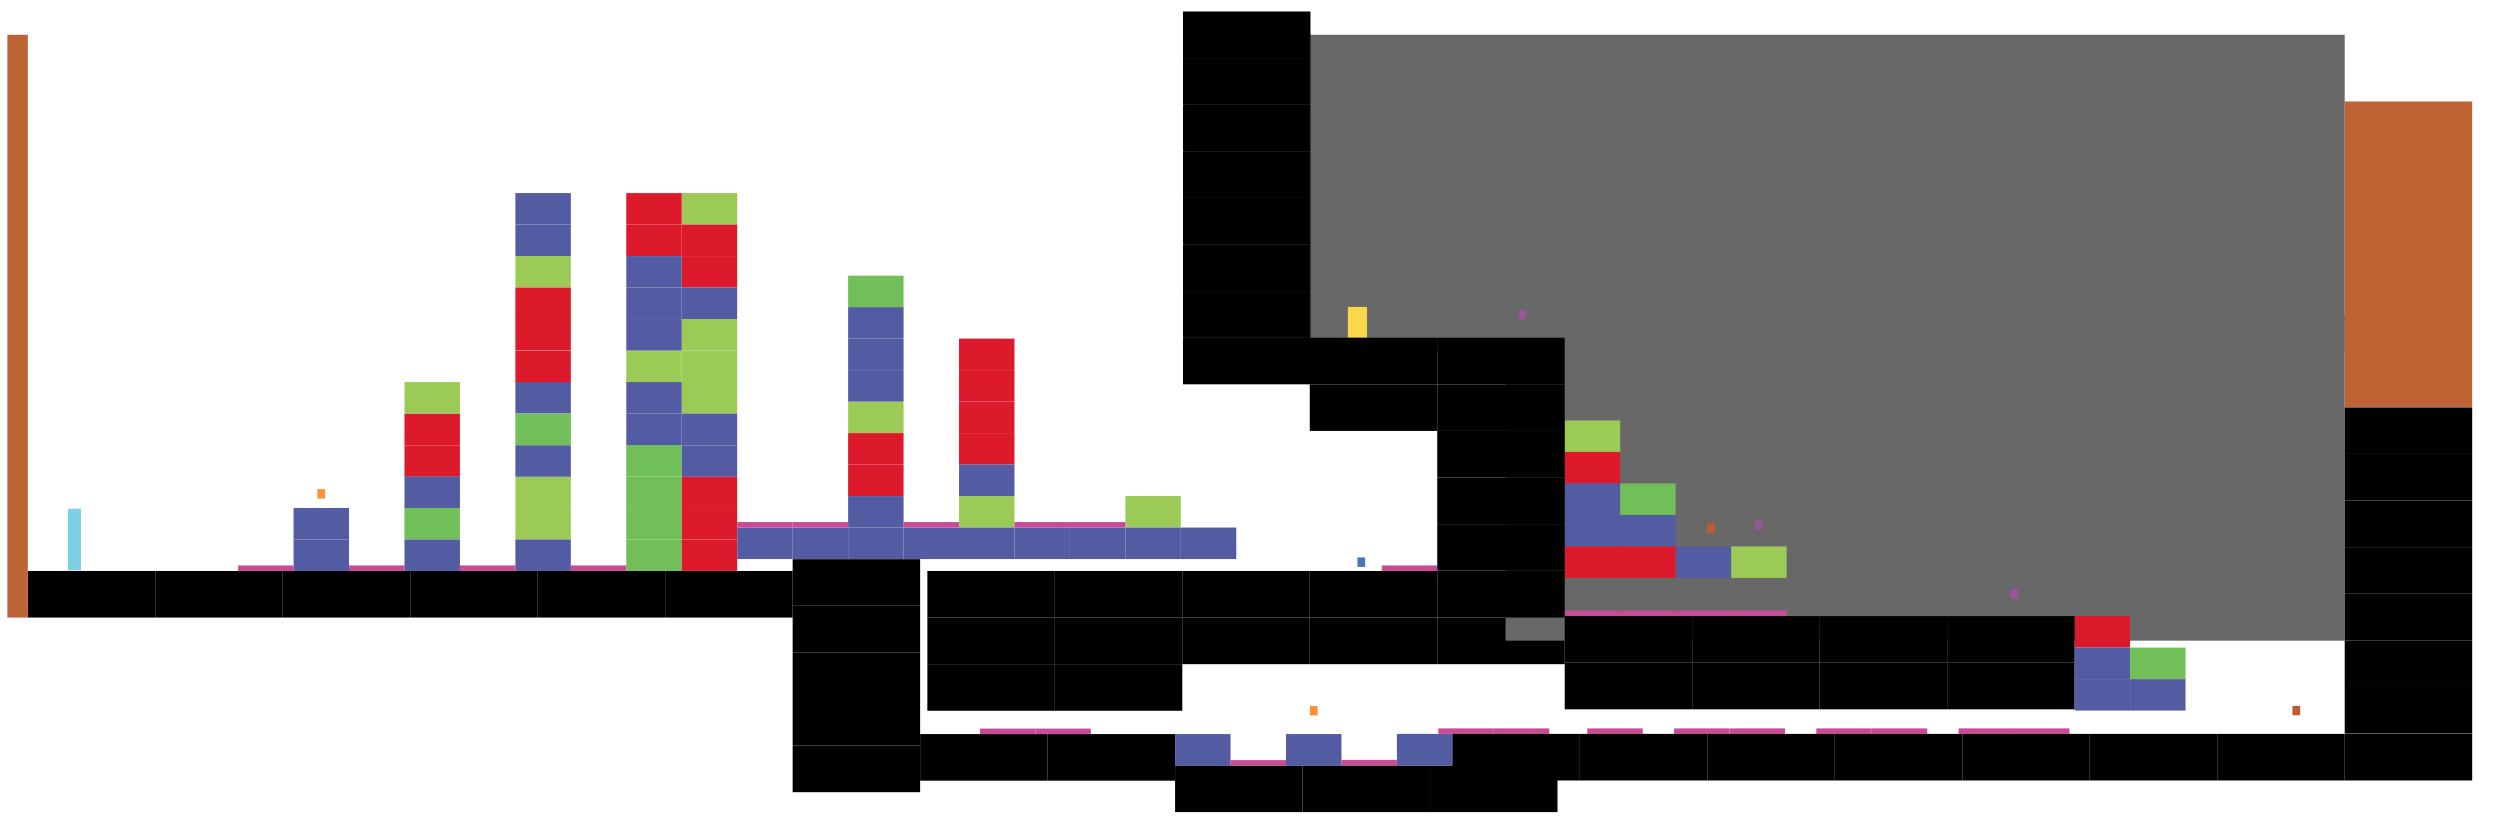
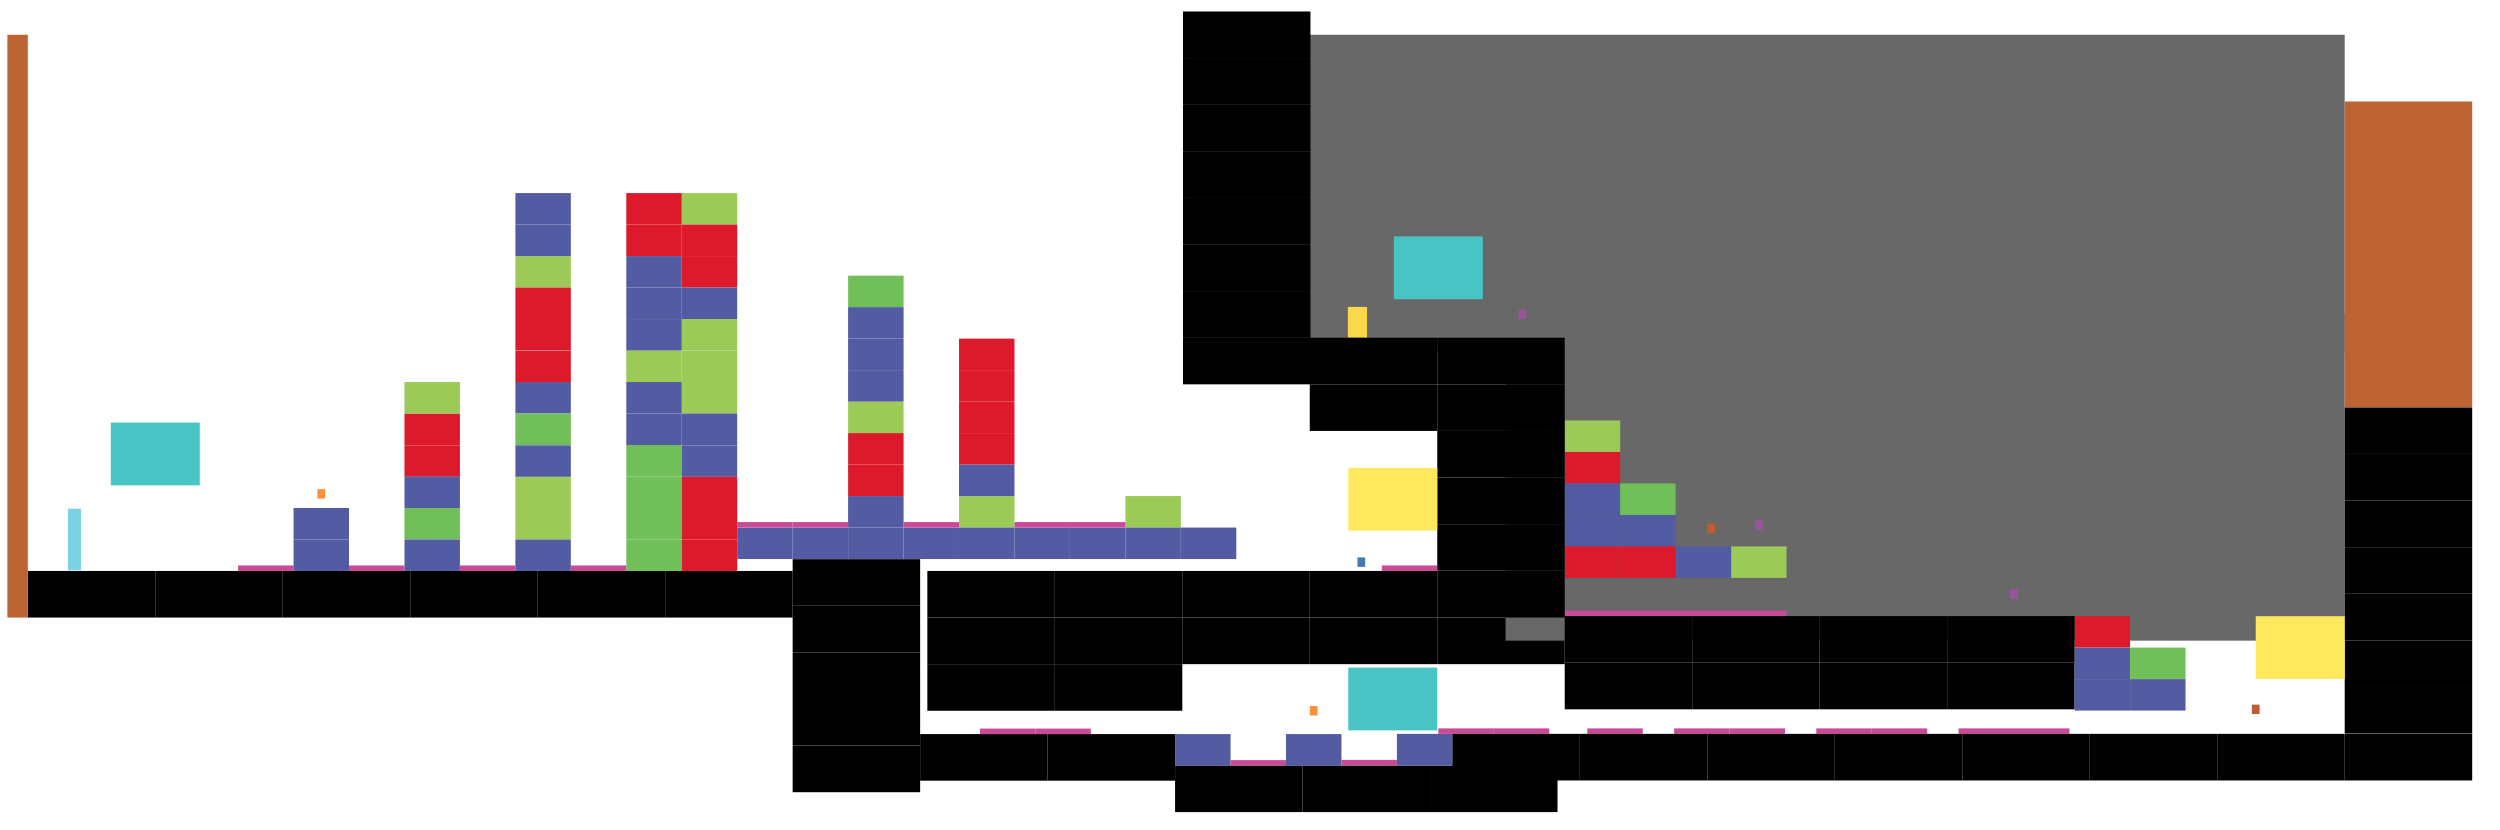
<svg xmlns="http://www.w3.org/2000/svg" version="1.1" id="Calque_1" x="0px" y="0px" width="16383px" height="5435.21px" viewBox="0 0 16383 5435.21" enable-background="new 0 0 16383 5435.21" xml:space="preserve">
  <rect id="pillevolutionb_1_" x="2080.097" y="3205.373" fill="#FB913B" width="50.685" height="61.859" />
  <rect id="characterstart_4_" x="445.481" y="3333.532" fill="#7CD2E2" width="85.193" height="403.363" />
  <rect id="groundcage1_27_" x="182.25" y="3741.571" width="835.366" height="305.416" />
  <rect id="groundcage1_11_" x="1017.618" y="3741.571" width="835.366" height="305.416" />
  <rect id="groundcage4_1_" x="1852.984" y="3741.571" width="835.367" height="305.416" />
  <rect id="groundcage1_28_" x="2688.351" y="3741.571" width="835.366" height="305.416" />
  <rect id="groundcage1_31_" x="3523.717" y="3741.571" width="835.366" height="305.416" />
  <rect id="groundcage1_30_" x="4359.083" y="3741.571" width="835.367" height="305.416" />
  <rect id="platformcage1_12_" x="2650.558" y="3328.852" fill="#70BF58" width="363.414" height="206.352" />
  <rect id="platformcage2_26_" x="3377.384" y="3328.854" fill="#9BCB56" width="363.414" height="206.349" />
  <rect id="platformcage2_76_" x="3377.386" y="3122.502" fill="#9BCB56" width="363.413" height="206.352" />
  <rect id="platformcage2_10_" x="3377.384" y="1678.04" fill="#9BCB56" width="363.411" height="206.353" />
  <rect id="platformcage2_33_" x="4467.624" y="2503.445" fill="#9BCB56" width="363.411" height="206.355" />
  <rect id="platformcage2_32_" x="4467.623" y="2297.094" fill="#9BCB56" width="363.412" height="206.351" />
  <rect id="platformcage2_31_" x="4467.624" y="2090.744" fill="#9BCB56" width="363.414" height="206.351" />
  <rect id="platformcage2_6_" x="4467.624" y="1265.337" fill="#9BCB56" width="363.414" height="206.351" />
  <rect id="platformcage1_90_" x="4104.212" y="3328.854" fill="#70BF58" width="363.413" height="206.353" />
  <rect id="platformcage1_4_" x="4104.211" y="3535.214" fill="#70BF58" width="363.413" height="206.354" />
  <rect id="platformcage1_89_" x="4104.212" y="3122.502" fill="#70BF58" width="363.413" height="206.352" />
  <rect id="platformcage1_28_" x="4104.212" y="2916.151" fill="#70BF58" width="363.413" height="206.351" />
  <rect id="platformcage2_38_" x="4104.211" y="2297.094" fill="#9BCB56" width="363.412" height="206.351" />
  <rect id="groundcage3_11_" x="5194.449" y="3664.376" width="835.367" height="305.418" />
  <rect id="groundcage3_16_" x="6077.113" y="3741.57" width="835.367" height="305.418" />
  <rect id="groundcage3_17_" x="6077.113" y="4046.988" width="835.367" height="305.418" />
  <rect id="groundcage2_2_" x="6077.113" y="4352.408" width="835.367" height="305.418" />
  <rect id="groundcage3_12_" x="5194.449" y="3969.794" width="835.367" height="305.418" />
  <rect id="groundcage3_13_" x="5194.449" y="4275.212" width="835.367" height="305.418" />
  <rect id="groundcage3_14_" x="5194.449" y="4580.63" width="835.367" height="305.418" />
  <rect id="groundcage3_15_" x="5194.449" y="4886.048" width="835.367" height="305.418" />
  <rect id="groundcage1_40_" x="6029.816" y="4810.536" width="835.367" height="305.416" />
  <rect id="groundcage1_39_" x="6865.184" y="4810.536" width="835.367" height="305.416" />
  <rect id="groundcage4_2_" x="6912.48" y="3741.571" width="835.366" height="305.416" />
  <rect id="groundcage1_45_" x="7747.847" y="3741.571" width="835.366" height="305.416" />
  <rect id="groundcage1_44_" x="8583.213" y="3741.571" width="835.369" height="305.416" />
  <rect id="groundcage3_19_" x="6912.48" y="4046.987" width="835.366" height="305.42" />
  <rect id="groundcage2_3_" x="6912.48" y="4352.407" width="835.366" height="305.42" />
  <rect id="groundcage2_5_" x="7747.846" y="4046.988" width="835.367" height="305.418" />
  <rect id="groundcage2_4_" x="8583.213" y="4046.987" width="835.365" height="305.42" />
  <rect id="groundcage2_7_" x="12760.047" y="4342.876" width="835.366" height="305.42" />
  <rect id="groundcage2_8_" x="11924.678" y="4342.876" width="835.366" height="305.42" />
  <rect id="groundcage2_10_" x="11089.312" y="4342.876" width="835.366" height="305.42" />
  <rect id="groundcage2_9_" x="10253.945" y="4342.876" width="835.366" height="305.42" />
  <rect id="groundcage2_6_" x="9418.582" y="4046.987" width="835.366" height="305.42" />
  <rect id="shadows_3_" x="9866.139" y="2060.457" fill="#686868" width="5499.246" height="2137.929" />
  <rect id="shadows_2_" x="7762.309" y="227.954" fill="#686868" width="7603.074" height="2079.132" />
  <rect id="end_4_" x="8832.82" y="2011.481" fill="#FBD849" width="125.633" height="201.682" />
  <rect id="pillevolutiond_4_" x="13172.736" y="3862.036" fill="#9A549C" width="50.684" height="61.855" />
  <rect id="pillevolutiond_3_" x="11500.555" y="3408.366" fill="#9A549C" width="50.684" height="61.855" />
-   <rect id="pillevolutionb_3_" x="15023.102" y="4625.587" fill="#BD5D32" width="50.688" height="61.856" />
+   <rect id="pillevolutionb_3_" x="14756.945" y="4617.368" fill="#BD5D32" width="50.688" height="61.856" />
  <rect id="platformcage2_9_" x="6284.684" y="3250.84" fill="#9BCB56" width="363.413" height="206.351" />
  <rect id="platformcage2_21_" x="5557.858" y="2631.781" fill="#9BCB56" width="363.412" height="206.354" />
  <rect id="platformcage1_59_" x="5557.859" y="1806.374" fill="#70BF58" width="363.413" height="206.351" />
  <rect id="platformcage2_16_" x="7374.925" y="3250.837" fill="#9BCB56" width="363.415" height="206.355" />
  <rect id="pillevolutiona_4_" x="8895.635" y="3653.015" fill="#4877B5" width="50.686" height="61.854" />
  <rect id="platformcage2_11_" x="11344.191" y="3580.767" fill="#9BCB56" width="363.412" height="206.352" />
  <rect id="platformcage2_49_" x="10253.949" y="2755.355" fill="#9BCB56" width="363.416" height="206.354" />
  <rect id="groundcage4_3_" x="8535.918" y="5016.429" width="835.368" height="305.414" />
  <rect id="groundcage1_1_" x="7700.551" y="5016.429" width="835.367" height="305.414" />
  <rect id="groundcage1_8_" x="9371.287" y="5016.429" width="835.368" height="305.414" />
  <rect id="pillevolutiond_1_" x="9950.225" y="2029.53" fill="#9A549C" width="50.688" height="61.854" />
  <rect id="pillevolutionb_2_" x="11188.551" y="3430.581" fill="#BD5D32" width="50.686" height="61.857" />
  <rect id="platformcage4_7_" x="1923.733" y="3535.214" fill="#535BA2" width="363.413" height="206.354" />
  <rect id="platformcage4_13_" x="1923.733" y="3328.861" fill="#535BA2" width="363.413" height="206.353" />
  <rect id="pillevolutionb_4_" x="8583.746" y="4626.897" fill="#FB913B" width="50.682" height="61.859" />
  <rect id="platformcage4_14_" x="7700.551" y="4810.536" fill="#535BA2" width="363.413" height="206.352" />
  <rect id="platformcage4_15_" x="8427.381" y="4810.536" fill="#535BA2" width="363.412" height="206.352" />
  <rect id="platformcage4_16_" x="9154.205" y="4809.22" fill="#535BA2" width="363.413" height="206.352" />
  <rect id="platformcage4_17_" x="13595.414" y="4450.163" fill="#535BA2" width="363.414" height="206.352" />
  <rect id="platformcage4_18_" x="13958.828" y="4450.163" fill="#535BA2" width="363.414" height="206.352" />
  <rect id="platformcage3_8_" x="13595.418" y="4037.458" fill="#DD192C" width="363.409" height="206.354" />
  <rect id="platformcage4_19_" x="13595.414" y="4243.81" fill="#535BA2" width="363.414" height="206.352" />
  <rect id="platformcage4_50_" x="10980.775" y="3580.763" fill="#535BA2" width="363.414" height="206.354" />
  <rect id="platformcage4_27_" x="10617.361" y="3374.411" fill="#535BA2" width="363.414" height="206.352" />
  <rect id="platformcage4_53_" x="10253.947" y="3374.411" fill="#535BA2" width="363.414" height="206.352" />
  <rect id="platformcage1_1_" x="13958.826" y="4243.808" fill="#70BF58" width="363.418" height="206.355" />
  <rect id="platformcage3_31_" x="10253.951" y="2961.71" fill="#DD192C" width="363.412" height="206.353" />
  <rect id="platformcage3_32_" x="10253.951" y="3580.767" fill="#DD192C" width="363.412" height="206.354" />
  <rect id="platformcage3_33_" x="10617.359" y="3580.767" fill="#DD192C" width="363.412" height="206.354" />
  <rect id="platformcage4_51_" x="10253.949" y="3168.061" fill="#535BA2" width="363.414" height="206.351" />
  <rect id="platformcage1_5_" x="10617.361" y="3168.059" fill="#70BF58" width="363.418" height="206.354" />
  <rect id="platformcage3_9_" x="2650.558" y="2709.799" fill="#DD192C" width="363.413" height="206.353" />
  <rect id="platformcage3_12_" x="2650.558" y="2917.652" fill="#DD192C" width="363.413" height="206.353" />
  <rect id="platformcage2_5_" x="2650.558" y="2503.446" fill="#9BCB56" width="363.413" height="206.355" />
  <rect id="platformcage4_20_" x="2650.558" y="3122.502" fill="#535BA2" width="363.413" height="206.352" />
  <rect id="platformcage4_21_" x="2650.558" y="3535.214" fill="#535BA2" width="363.414" height="206.354" />
  <rect id="platformcage4_22_" x="3377.383" y="2917.652" fill="#535BA2" width="363.413" height="206.353" />
  <rect id="platformcage4_23_" x="3377.385" y="3535.214" fill="#535BA2" width="363.414" height="206.354" />
  <rect id="platformcage4_24_" x="3377.386" y="2503.447" fill="#535BA2" width="363.413" height="206.352" />
  <rect id="platformcage1_3_" x="3377.385" y="2709.8" fill="#70BF58" width="363.414" height="206.351" />
  <rect id="platformcage3_14_" x="3377.386" y="2089.991" fill="#DD192C" width="363.413" height="206.353" />
  <rect id="platformcage3_13_" x="3377.386" y="2297.844" fill="#DD192C" width="363.413" height="206.353" />
  <rect id="platformcage3_15_" x="3377.386" y="1884.393" fill="#DD192C" width="363.413" height="206.353" />
  <rect id="platformcage3_16_" x="4104.21" y="1265.336" fill="#DD192C" width="363.413" height="206.353" />
  <rect id="platformcage3_17_" x="4104.21" y="1471.688" fill="#DD192C" width="363.413" height="206.353" />
  <rect id="platformcage3_18_" x="4467.625" y="1471.688" fill="#DD192C" width="363.413" height="206.353" />
  <rect id="platformcage3_20_" x="4467.625" y="1678.04" fill="#DD192C" width="363.413" height="206.353" />
  <rect id="platformcage3_26_" x="6284.684" y="2219.077" fill="#DD192C" width="363.414" height="206.353" />
  <rect id="platformcage3_25_" x="6284.684" y="2425.429" fill="#DD192C" width="363.414" height="206.353" />
  <rect id="platformcage3_28_" x="5557.859" y="2838.136" fill="#DD192C" width="363.413" height="206.353" />
  <rect id="platformcage3_29_" x="6284.684" y="2838.136" fill="#DD192C" width="363.414" height="206.353" />
  <rect id="platformcage3_30_" x="6284.684" y="2631.782" fill="#DD192C" width="363.413" height="206.353" />
  <rect id="platformcage3_27_" x="5557.859" y="3044.487" fill="#DD192C" width="363.413" height="206.353" />
  <rect id="platformcage3_22_" x="4467.624" y="3122.502" fill="#DD192C" width="363.413" height="206.352" />
  <rect id="platformcage3_23_" x="4467.621" y="3328.852" fill="#DD192C" width="363.414" height="206.353" />
  <rect id="platformcage3_24_" x="4467.624" y="3535.214" fill="#DD192C" width="363.413" height="206.354" />
  <rect id="platformcage4_25_" x="3377.383" y="1471.688" fill="#535BA2" width="363.413" height="206.352" />
  <rect id="platformcage4_28_" x="4104.211" y="1678.041" fill="#535BA2" width="363.414" height="206.352" />
  <rect id="platformcage4_29_" x="4104.209" y="1884.393" fill="#535BA2" width="363.413" height="206.352" />
  <rect id="platformcage4_46_" x="5557.859" y="2012.725" fill="#535BA2" width="363.413" height="206.352" />
  <rect id="platformcage4_45_" x="5557.856" y="2219.078" fill="#535BA2" width="363.415" height="206.352" />
  <rect id="platformcage4_47_" x="5557.859" y="2425.429" fill="#535BA2" width="363.413" height="206.352" />
  <rect id="platformcage4_32_" x="4104.208" y="2503.447" fill="#535BA2" width="363.414" height="206.352" />
  <rect id="platformcage4_31_" x="4104.211" y="2090.743" fill="#535BA2" width="363.414" height="206.352" />
  <rect id="platformcage4_33_" x="4104.211" y="2709.8" fill="#535BA2" width="363.414" height="206.353" />
  <rect id="platformcage4_34_" x="4467.624" y="2709.8" fill="#535BA2" width="363.413" height="206.353" />
  <rect id="platformcage4_35_" x="4467.621" y="2917.653" fill="#535BA2" width="363.414" height="206.353" />
  <rect id="platformcage4_30_" x="4467.622" y="1884.393" fill="#535BA2" width="363.414" height="206.352" />
  <rect id="platformcage4_37_" x="4831.036" y="3457.192" fill="#535BA2" width="363.414" height="206.354" />
  <rect id="platformcage4_36_" x="5194.449" y="3457.192" fill="#535BA2" width="363.414" height="206.354" />
  <rect id="platformcage4_39_" x="5557.856" y="3457.192" fill="#535BA2" width="363.415" height="206.354" />
  <rect id="platformcage4_48_" x="5557.856" y="3250.839" fill="#535BA2" width="363.415" height="206.352" />
  <rect id="platformcage4_49_" x="6284.684" y="3044.488" fill="#535BA2" width="363.414" height="206.352" />
  <rect id="platformcage4_38_" x="5921.27" y="3457.192" fill="#535BA2" width="363.414" height="206.354" />
  <rect id="platformcage4_41_" x="6284.684" y="3457.192" fill="#535BA2" width="363.414" height="206.354" />
  <rect id="platformcage4_40_" x="6648.098" y="3457.192" fill="#535BA2" width="363.413" height="206.354" />
  <rect id="platformcage4_43_" x="7011.511" y="3457.192" fill="#535BA2" width="363.414" height="206.354" />
  <rect id="platformcage4_42_" x="7374.924" y="3457.192" fill="#535BA2" width="363.414" height="206.354" />
  <rect id="platformcage4_44_" x="7738.339" y="3457.192" fill="#535BA2" width="363.414" height="206.352" />
  <rect id="platformcage4_26_" x="3377.383" y="1265.337" fill="#535BA2" width="363.413" height="206.352" />
  <rect id="spadesdown" x="1560.322" y="3705.584" fill="#C94A96" width="363.411" height="35.983" />
  <rect id="spadesdown_1_" x="2287.146" y="3705.588" fill="#C94A96" width="363.411" height="35.983" />
  <rect id="spadesdown_2_" x="3013.971" y="3705.584" fill="#C94A96" width="363.411" height="35.983" />
  <rect id="spadesdown_3_" x="3740.799" y="3705.584" fill="#C94A96" width="363.411" height="35.983" />
  <rect id="spadesdown_4_" x="4831.038" y="3421.208" fill="#C94A96" width="363.411" height="35.982" />
  <rect id="spadesdown_5_" x="5194.451" y="3421.208" fill="#C94A96" width="363.411" height="35.982" />
  <rect id="spadesdown_6_" x="5921.271" y="3421.208" fill="#C94A96" width="363.411" height="35.982" />
  <rect id="spadesdown_7_" x="6648.099" y="3421.208" fill="#C94A96" width="363.411" height="35.982" />
  <rect id="spadesdown_8_" x="7011.512" y="3421.208" fill="#C94A96" width="363.411" height="35.982" />
  <rect id="spadesdown_11_" x="9055.17" y="3705.588" fill="#C94A96" width="363.41" height="35.983" />
  <rect id="spadesdown_12_" x="8063.963" y="4981.236" fill="#C94A96" width="363.412" height="35.983" />
  <rect id="spadesdown_13_" x="8790.793" y="4979.588" fill="#C94A96" width="363.412" height="35.983" />
  <rect id="spadesdown_14_" x="6421.632" y="4774.553" fill="#C94A96" width="363.411" height="35.983" />
  <rect id="spadesdown_15_" x="6785.043" y="4774.552" fill="#C94A96" width="363.411" height="35.983" />
  <rect id="spadesdown_16_" x="9788.971" y="4773.236" fill="#C94A96" width="363.41" height="35.983" />
  <rect id="spadesdown_17_" x="9425.559" y="4773.235" fill="#C94A96" width="363.412" height="35.983" />
  <rect id="spadesdown_18_" x="10401.979" y="4773.333" fill="#C94A96" width="363.41" height="35.983" />
  <rect id="spadesdown_19_" x="11334.014" y="4773.332" fill="#C94A96" width="363.412" height="35.983" />
  <rect id="spadesdown_20_" x="10970.6" y="4773.333" fill="#C94A96" width="363.412" height="35.983" />
  <rect id="spadesdown_21_" x="11902.633" y="4773.332" fill="#C94A96" width="363.411" height="35.983" />
  <rect id="spadesdown_22_" x="12266.047" y="4773.331" fill="#C94A96" width="363.413" height="35.983" />
  <rect id="spadesdown_26_" x="12834.664" y="4773.236" fill="#C94A96" width="363.412" height="35.983" />
  <rect id="spadesdown_25_" x="13198.078" y="4773.235" fill="#C94A96" width="363.412" height="35.983" />
  <rect id="spadesdown_24_" x="10980.773" y="4001.475" fill="#C94A96" width="363.412" height="35.983" />
  <rect id="spadesdown_23_" x="11344.188" y="4001.474" fill="#C94A96" width="363.412" height="35.983" />
  <rect id="spadesdown_28_" x="10253.949" y="4001.475" fill="#C94A96" width="363.41" height="35.983" />
  <rect id="spadesdown_27_" x="10617.363" y="4001.474" fill="#C94A96" width="363.41" height="35.983" />
  <g id="Calque_2">
    <rect id="groundcage1_67_" x="9517.816" y="4809.22" width="835.367" height="305.418" />
    <rect id="groundcage1_66_" x="10353.182" y="4809.22" width="835.369" height="305.418" />
    <rect id="groundcage1_65_" x="11188.551" y="4809.22" width="835.369" height="305.418" />
    <rect id="groundcage4_6_" x="12023.92" y="4809.22" width="835.363" height="305.418" />
    <rect id="groundcage1_63_" x="12859.283" y="4809.22" width="835.367" height="305.418" />
    <rect id="groundcage1_62_" x="13694.65" y="4809.22" width="835.365" height="305.418" />
    <rect id="groundcage4_7_" x="14530.016" y="4809.22" width="835.367" height="305.418" />
    <rect id="groundcage1_60_" x="15365.383" y="4809.22" width="835.367" height="305.418" />
    <rect id="groundcage3_18_" x="15365.383" y="4501.88" width="835.367" height="305.418" />
    <rect id="groundcage3_20_" x="15365.383" y="4196.462" width="835.367" height="305.418" />
    <rect id="groundcage3_21_" x="15365.383" y="3891.044" width="835.367" height="305.418" />
    <rect id="groundcage3_24_" x="15365.383" y="3585.626" width="835.367" height="305.418" />
    <rect id="groundcage3_23_" x="15365.383" y="3280.208" width="835.367" height="305.418" />
    <rect id="groundcage3_22_" x="15365.383" y="2974.79" width="835.367" height="305.418" />
    <rect id="groundcage3_27_" x="15365.383" y="2669.372" width="835.367" height="305.418" />
    <rect id="groundcage4_5_" x="10253.947" y="4037.458" width="835.365" height="305.418" />
    <rect id="groundcage1_52_" x="11089.312" y="4037.458" width="835.367" height="305.418" />
    <rect id="groundcage1_51_" x="11924.68" y="4037.458" width="835.365" height="305.418" />
    <rect id="groundcage4_4_" x="12760.045" y="4037.458" width="835.369" height="305.418" />
    <rect id="groundcage4" x="9418.582" y="2213.163" width="835.367" height="305.419" />
    <rect id="groundcage1_24_" x="8583.213" y="2213.163" width="835.369" height="305.419" />
    <rect id="groundcage2_1_" x="8583.213" y="2518.581" width="835.369" height="305.419" />
    <rect id="groundcage2" x="7752.377" y="2213.163" width="835.367" height="305.419" />
    <rect id="groundcage1_20_" x="9418.582" y="3741.571" width="835.363" height="305.416" />
    <rect id="groundcage3" x="7752.377" y="75.246" width="835.367" height="305.416" />
    <rect id="groundcage3_1_" x="7752.377" y="380.662" width="835.367" height="305.416" />
    <rect id="groundcage3_2_" x="7752.377" y="686.077" width="835.367" height="305.416" />
    <rect id="groundcage3_5_" x="7752.377" y="991.493" width="835.367" height="305.416" />
    <rect id="groundcage3_4_" x="7752.377" y="1296.908" width="835.367" height="305.416" />
    <rect id="groundcage3_7_" x="9418.58" y="2518.582" width="835.367" height="305.415" />
    <rect id="groundcage3_8_" x="9418.58" y="2823.998" width="835.367" height="305.415" />
    <rect id="groundcage3_9_" x="9418.58" y="3129.422" width="835.367" height="305.415" />
    <rect id="groundcage3_10_" x="9418.58" y="3434.837" width="835.367" height="305.415" />
    <rect id="groundcage3_3_" x="7752.377" y="1602.324" width="835.367" height="305.416" />
    <rect id="groundcage3_6_" x="7752.377" y="1907.75" width="835.367" height="305.416" />
    <rect id="blank_2_" x="15365.383" y="665.004" fill="#BD6334" width="835.367" height="2004.368" />
  </g>
  <rect id="blank_1_" x="48.25" y="227.954" fill="#BD6334" width="134" height="3819.033" />
+   <rect id="backlayer1_323_" x="726.116" y="2769.165" fill="#48C4C4" width="583.003" height="411.25" />
+   <rect id="backlayer1_1_" x="8835.574" y="4375.006" fill="#48C4C4" width="583.004" height="411.25" />
+   <rect id="backlayer4_2_" x="8835.574" y="3065.61" fill="#FEE85D" width="583.004" height="411.25" />
+   <rect id="backlayer4_3_" x="14782.289" y="4038.187" fill="#FEE85D" width="583.005" height="411.25" />
+   <rect id="backlayer1_2_" x="9134.057" y="1549.406" fill="#48C4C4" width="583.003" height="411.25" />
</svg>
